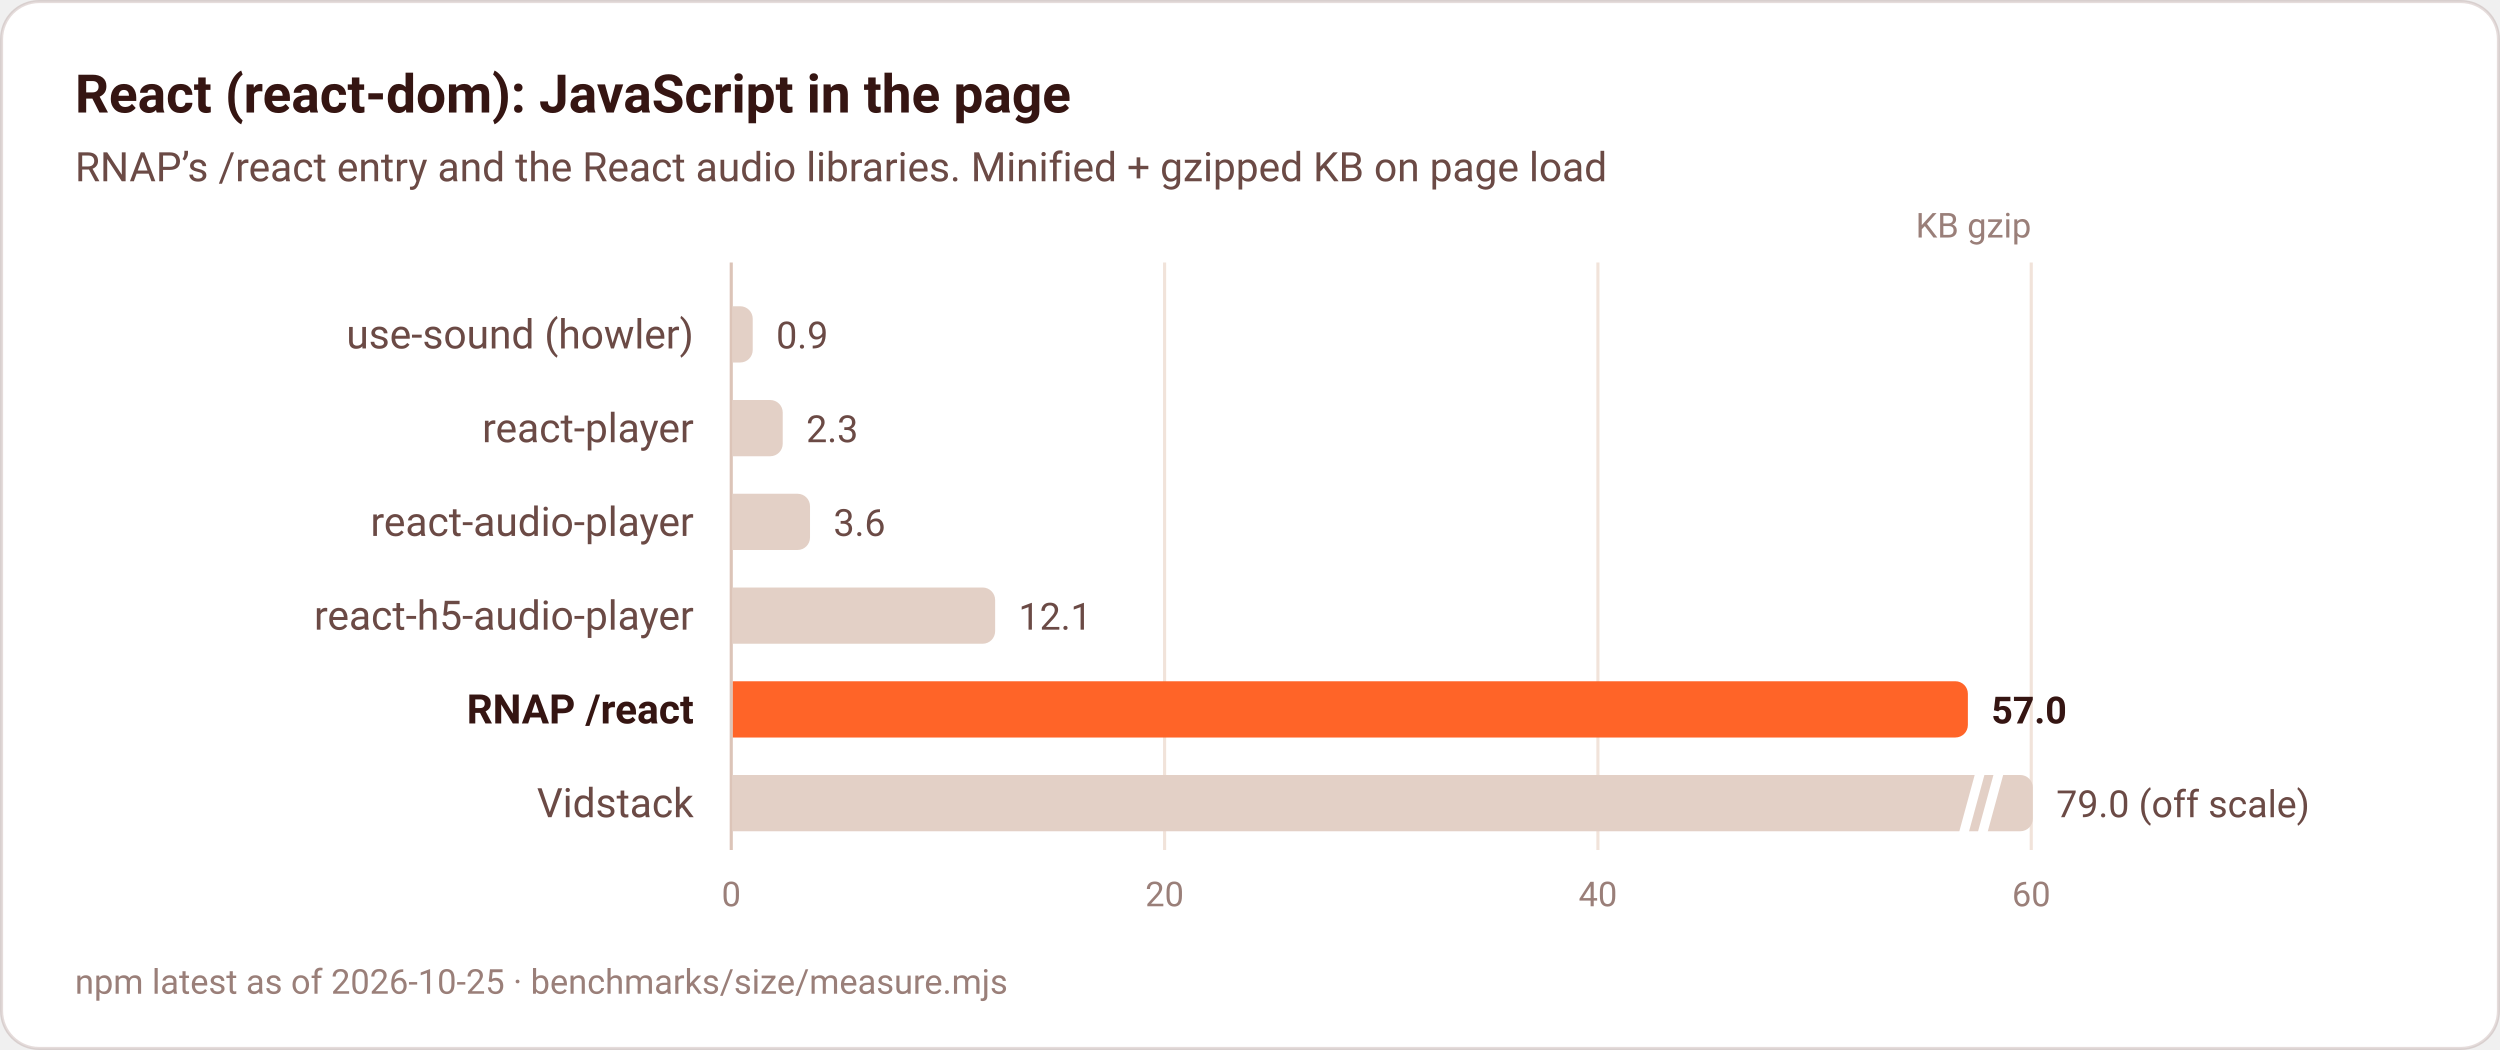
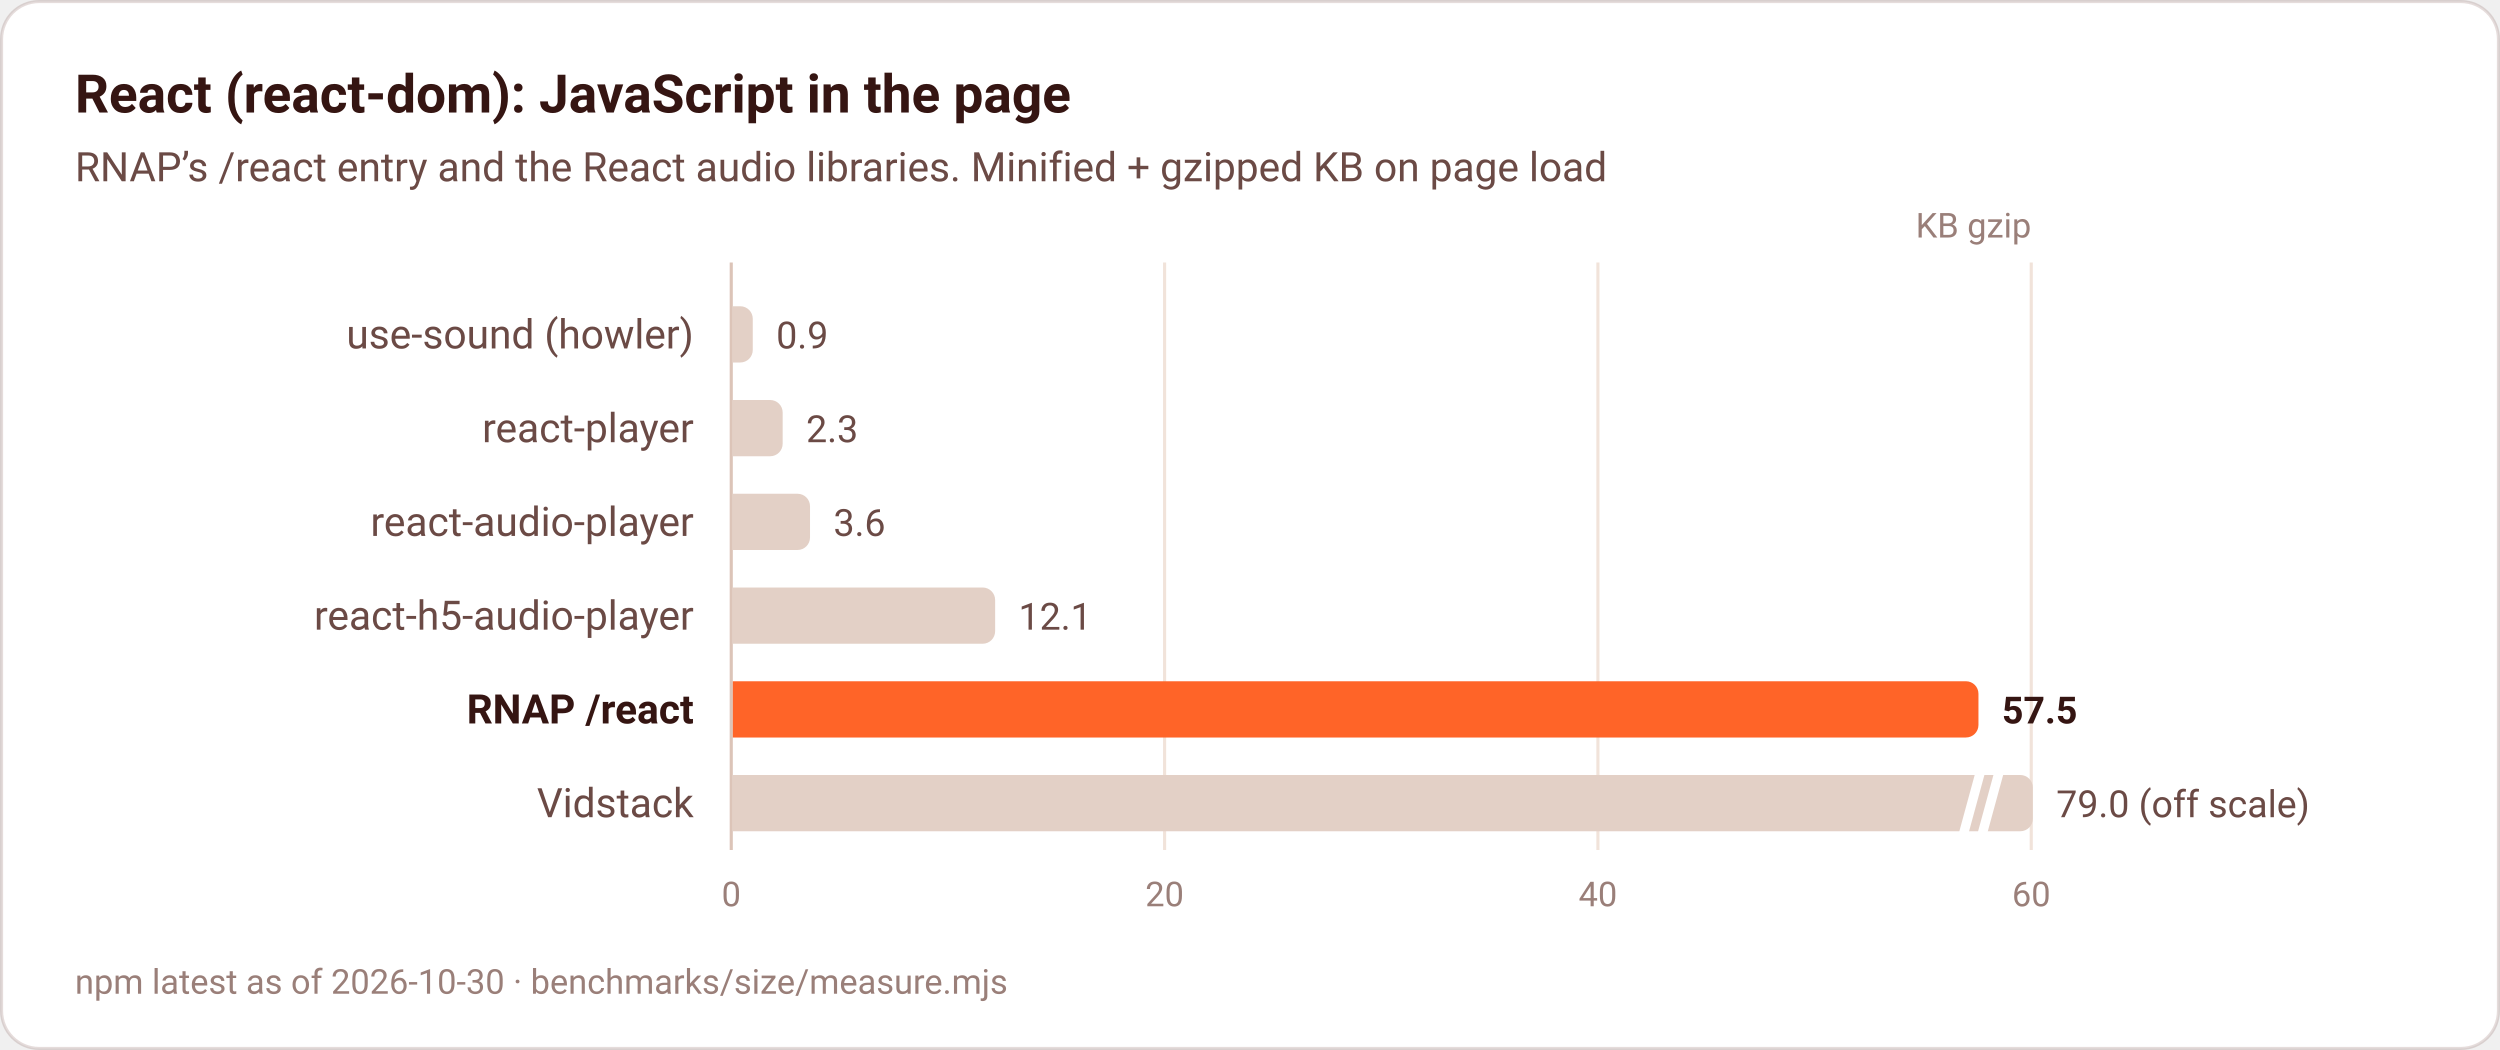
<svg xmlns="http://www.w3.org/2000/svg" width="800" height="336" viewBox="0 0 800 336" font-family="system-ui, -apple-system, &quot;Segoe UI&quot;, Roboto, sans-serif" role="img" aria-labelledby="t d">
  <rect x="0.5" y="0.5" width="799" height="335" rx="12" fill="#ffffff" stroke="rgba(91,34,28,0.16)" />
  <text x="24" y="36" font-size="17" font-weight="600" fill="#351512">React (react-dom): JavaScript in the page</text>
  <text x="24" y="58" font-size="13" fill="#6b4a45">RNAP’s /react entry and the React audio libraries. Minified + gzipped KB on page load</text>
  <line x1="234" y1="84" x2="234" y2="272" stroke="#dcc4b8" stroke-width="1" />
  <text x="234" y="290" font-size="11" fill="#9a7f79" text-anchor="middle" style="font-variant-numeric:tabular-nums">0</text>
  <line x1="372.667" y1="84" x2="372.667" y2="272" stroke="#f1e3da" stroke-width="1" />
  <text x="372.667" y="290" font-size="11" fill="#9a7f79" text-anchor="middle" style="font-variant-numeric:tabular-nums">20</text>
  <line x1="511.333" y1="84" x2="511.333" y2="272" stroke="#f1e3da" stroke-width="1" />
  <text x="511.333" y="290" font-size="11" fill="#9a7f79" text-anchor="middle" style="font-variant-numeric:tabular-nums">40</text>
  <line x1="650" y1="84" x2="650" y2="272" stroke="#f1e3da" stroke-width="1" />
  <text x="650" y="290" font-size="11" fill="#9a7f79" text-anchor="middle" style="font-variant-numeric:tabular-nums">60</text>
  <text x="650" y="76" font-size="11" fill="#9a7f79" text-anchor="end">KB gzip</text>
  <text x="222" y="111.5" font-size="13" fill="#6b4a45" font-weight="400" text-anchor="end">use-sound (howler)</text>
-   <path d="M234.5,98h2.371a4,4 0 0 1 4,4v10a4,4 0 0 1 -4,4h-2.371z" fill="#e3d0c6" />
-   <text x="248.371" y="111.5" font-size="12" fill="#6b4a45" font-weight="400" style="font-variant-numeric:tabular-nums">0.9</text>
+   <path d="M234.5,98h2.385a4,4 0 0 1 4,4v10a4,4 0 0 1 -4,4h-2.385z" fill="#e3d0c6" />
+   <text x="248.385" y="111.5" font-size="12" fill="#6b4a45" font-weight="400" style="font-variant-numeric:tabular-nums">0.9</text>
  <text x="222" y="141.5" font-size="13" fill="#6b4a45" font-weight="400" text-anchor="end">react-player</text>
-   <path d="M234.5,128h11.972a4,4 0 0 1 4,4v10a4,4 0 0 1 -4,4h-11.972z" fill="#e3d0c6" />
-   <text x="257.972" y="141.5" font-size="12" fill="#6b4a45" font-weight="400" style="font-variant-numeric:tabular-nums">2.3</text>
+   <path d="M234.5,128h11.952a4,4 0 0 1 4,4v10a4,4 0 0 1 -4,4h-11.952z" fill="#e3d0c6" />
+   <text x="257.952" y="141.5" font-size="12" fill="#6b4a45" font-weight="400" style="font-variant-numeric:tabular-nums">2.3</text>
  <text x="222" y="171.5" font-size="13" fill="#6b4a45" font-weight="400" text-anchor="end">react-audio-player</text>
  <path d="M234.5,158h20.707a4,4 0 0 1 4,4v10a4,4 0 0 1 -4,4h-20.707z" fill="#e3d0c6" />
  <text x="266.707" y="171.5" font-size="12" fill="#6b4a45" font-weight="400" style="font-variant-numeric:tabular-nums">3.6</text>
  <text x="222" y="201.5" font-size="13" fill="#6b4a45" font-weight="400" text-anchor="end">react-h5-audio-player</text>
  <path d="M234.5,188h79.945a4,4 0 0 1 4,4v10a4,4 0 0 1 -4,4h-79.945z" fill="#e3d0c6" />
  <text x="325.945" y="201.5" font-size="12" fill="#6b4a45" font-weight="400" style="font-variant-numeric:tabular-nums">12.1</text>
  <text x="222" y="231.5" font-size="13" fill="#351512" font-weight="600" text-anchor="end">RNAP /react</text>
-   <path d="M234.5,218h391.22a4,4 0 0 1 4,4v10a4,4 0 0 1 -4,4h-391.22z" fill="#ff6428" />
-   <text x="637.22" y="231.5" font-size="12" fill="#351512" font-weight="600" style="font-variant-numeric:tabular-nums">57.0</text>
+   <path d="M234.5,218h394.606a4,4 0 0 1 4,4v10a4,4 0 0 1 -4,4h-394.606z" fill="#ff6428" />
+   <text x="640.606" y="231.5" font-size="12" fill="#351512" font-weight="600" style="font-variant-numeric:tabular-nums">57.5</text>
  <text x="222" y="261.5" font-size="13" fill="#6b4a45" font-weight="400" text-anchor="end">Vidstack</text>
  <path d="M234.5,248h412a4,4 0 0 1 4,4v10a4,4 0 0 1 -4,4h-412z" fill="#e3d0c6" />
  <path d="M628,268l6,-22M634,268l6,-22" stroke="#ffffff" stroke-width="3" />
  <text x="658" y="261.5" font-size="12" fill="#6b4a45" font-weight="400" style="font-variant-numeric:tabular-nums">79.0 (off scale)</text>
-   <text x="24" y="318" font-size="11" fill="#9a7f79">npm latest as of 2026-10-25 · benchmarks/size/measure.mjs</text>
+   <text x="24" y="318" font-size="11" fill="#9a7f79">npm latest as of 2026-10-30 · benchmarks/size/measure.mjs</text>
</svg>
